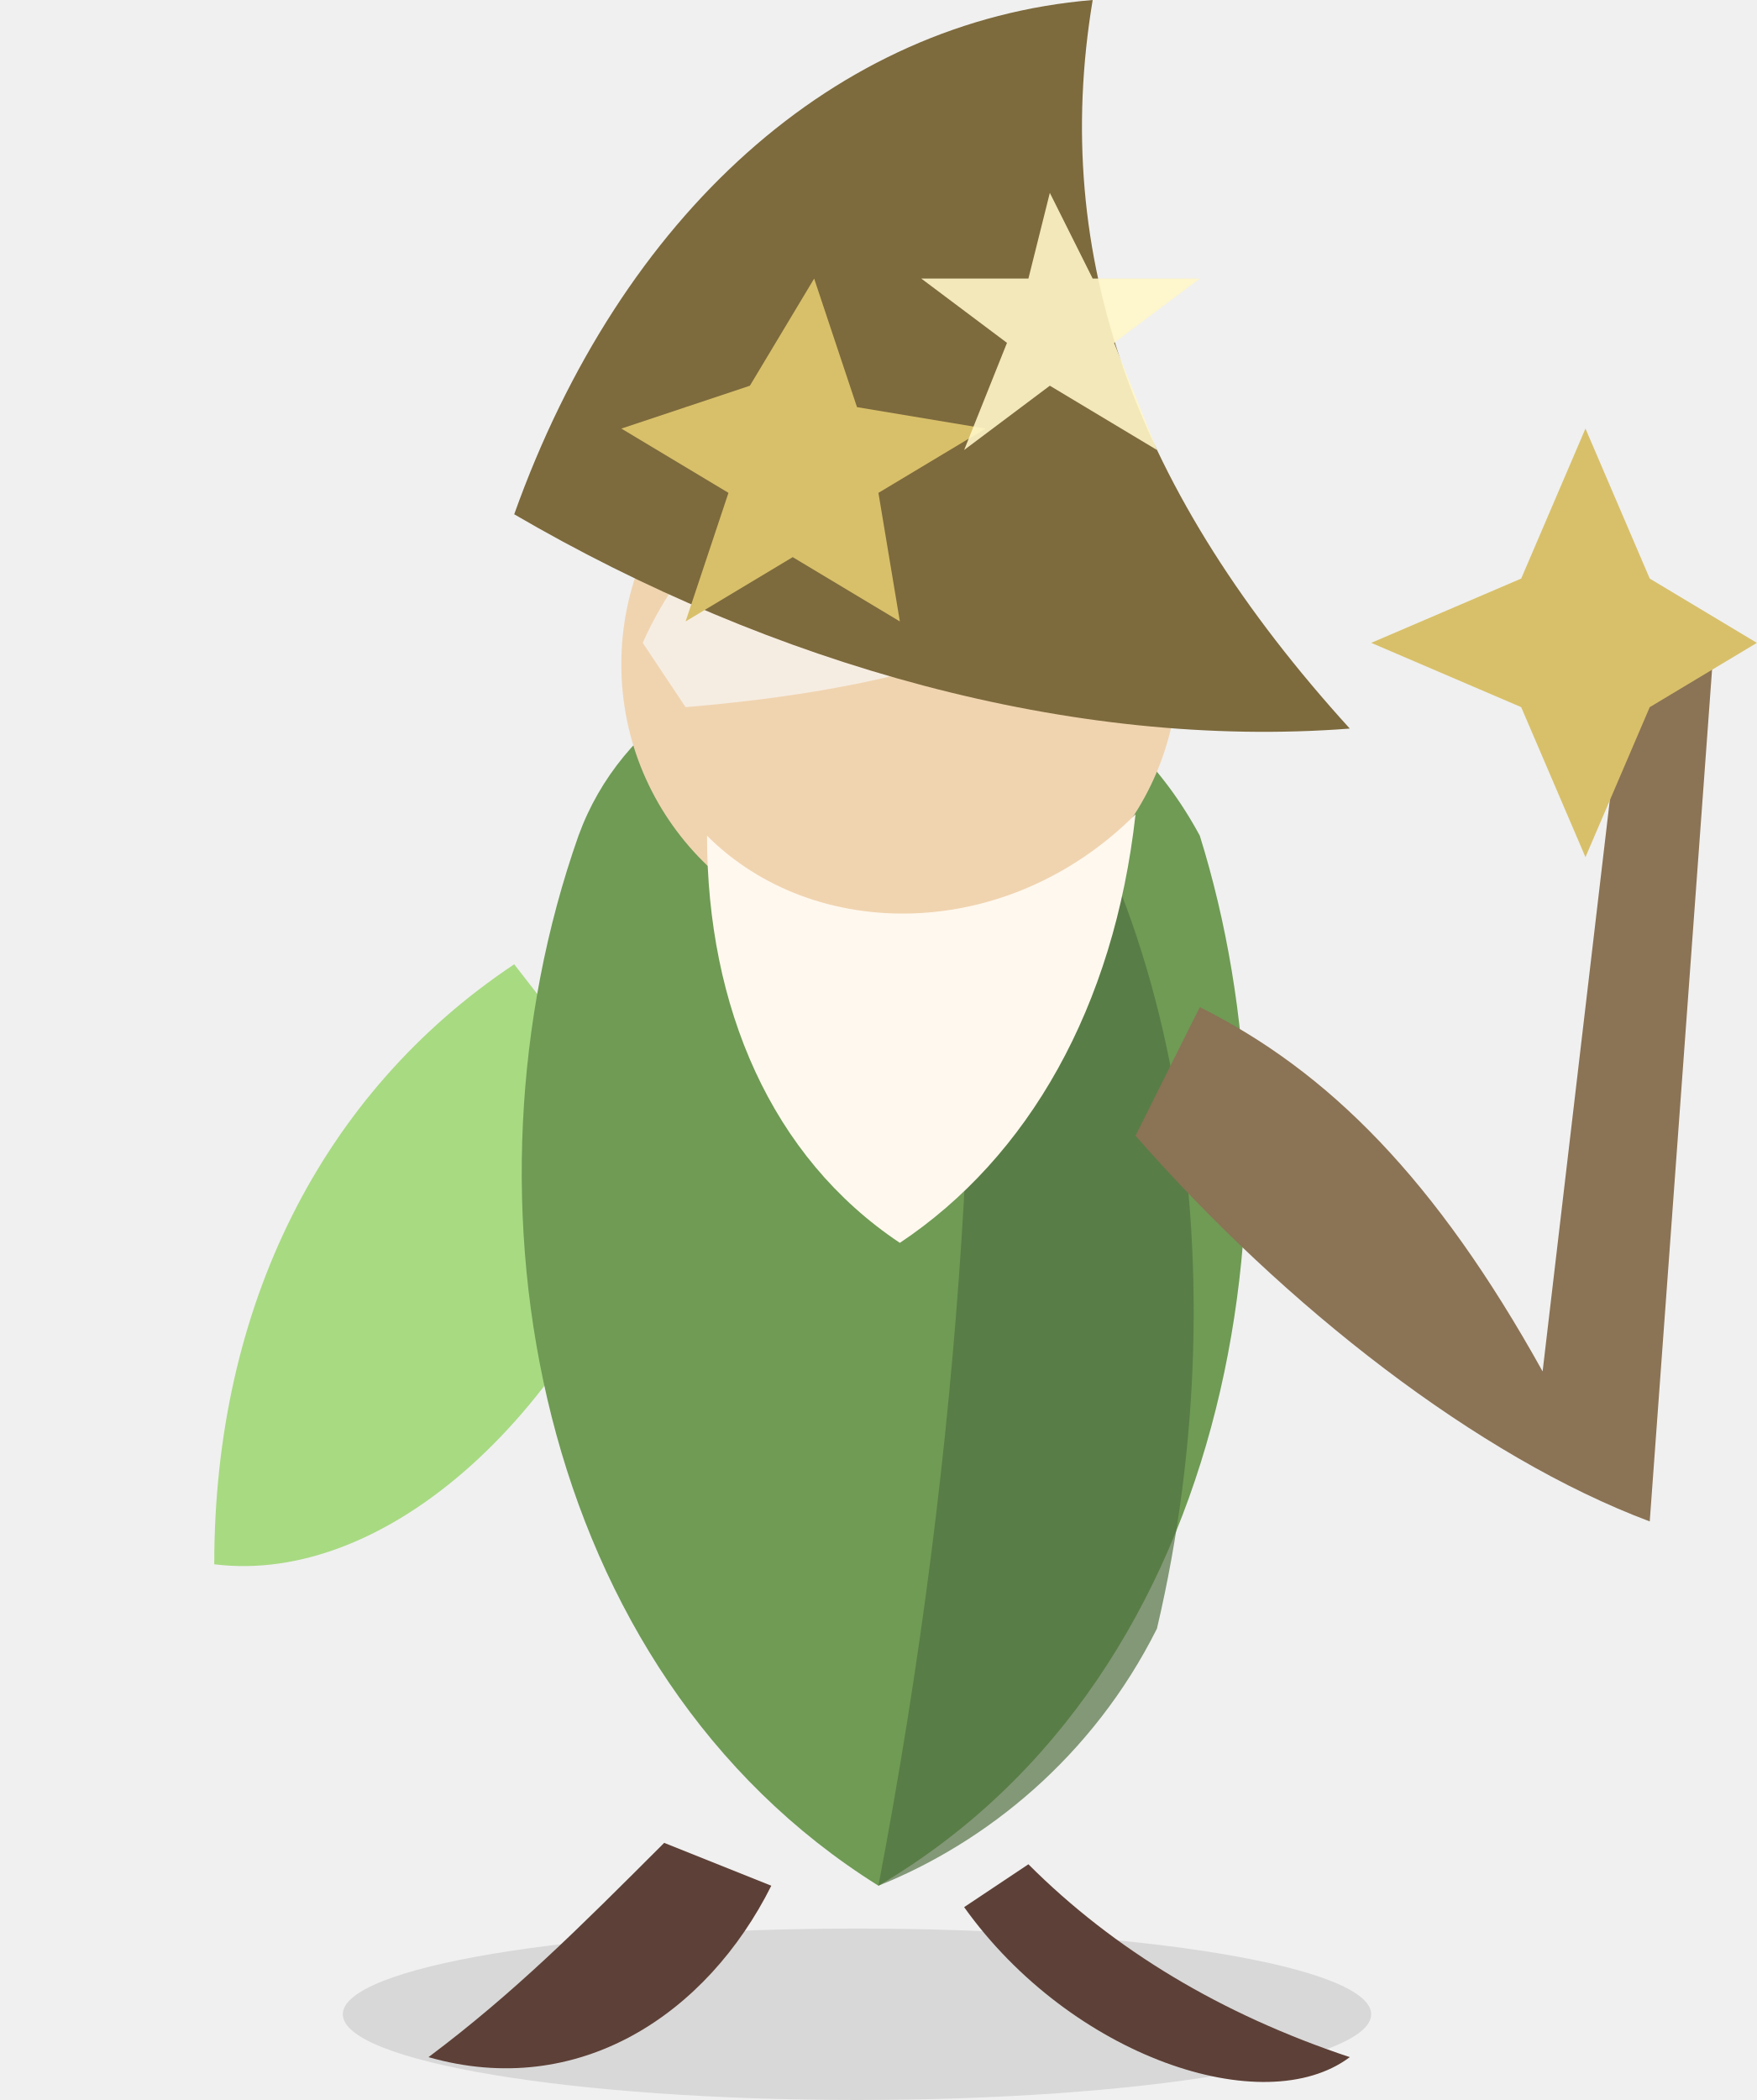
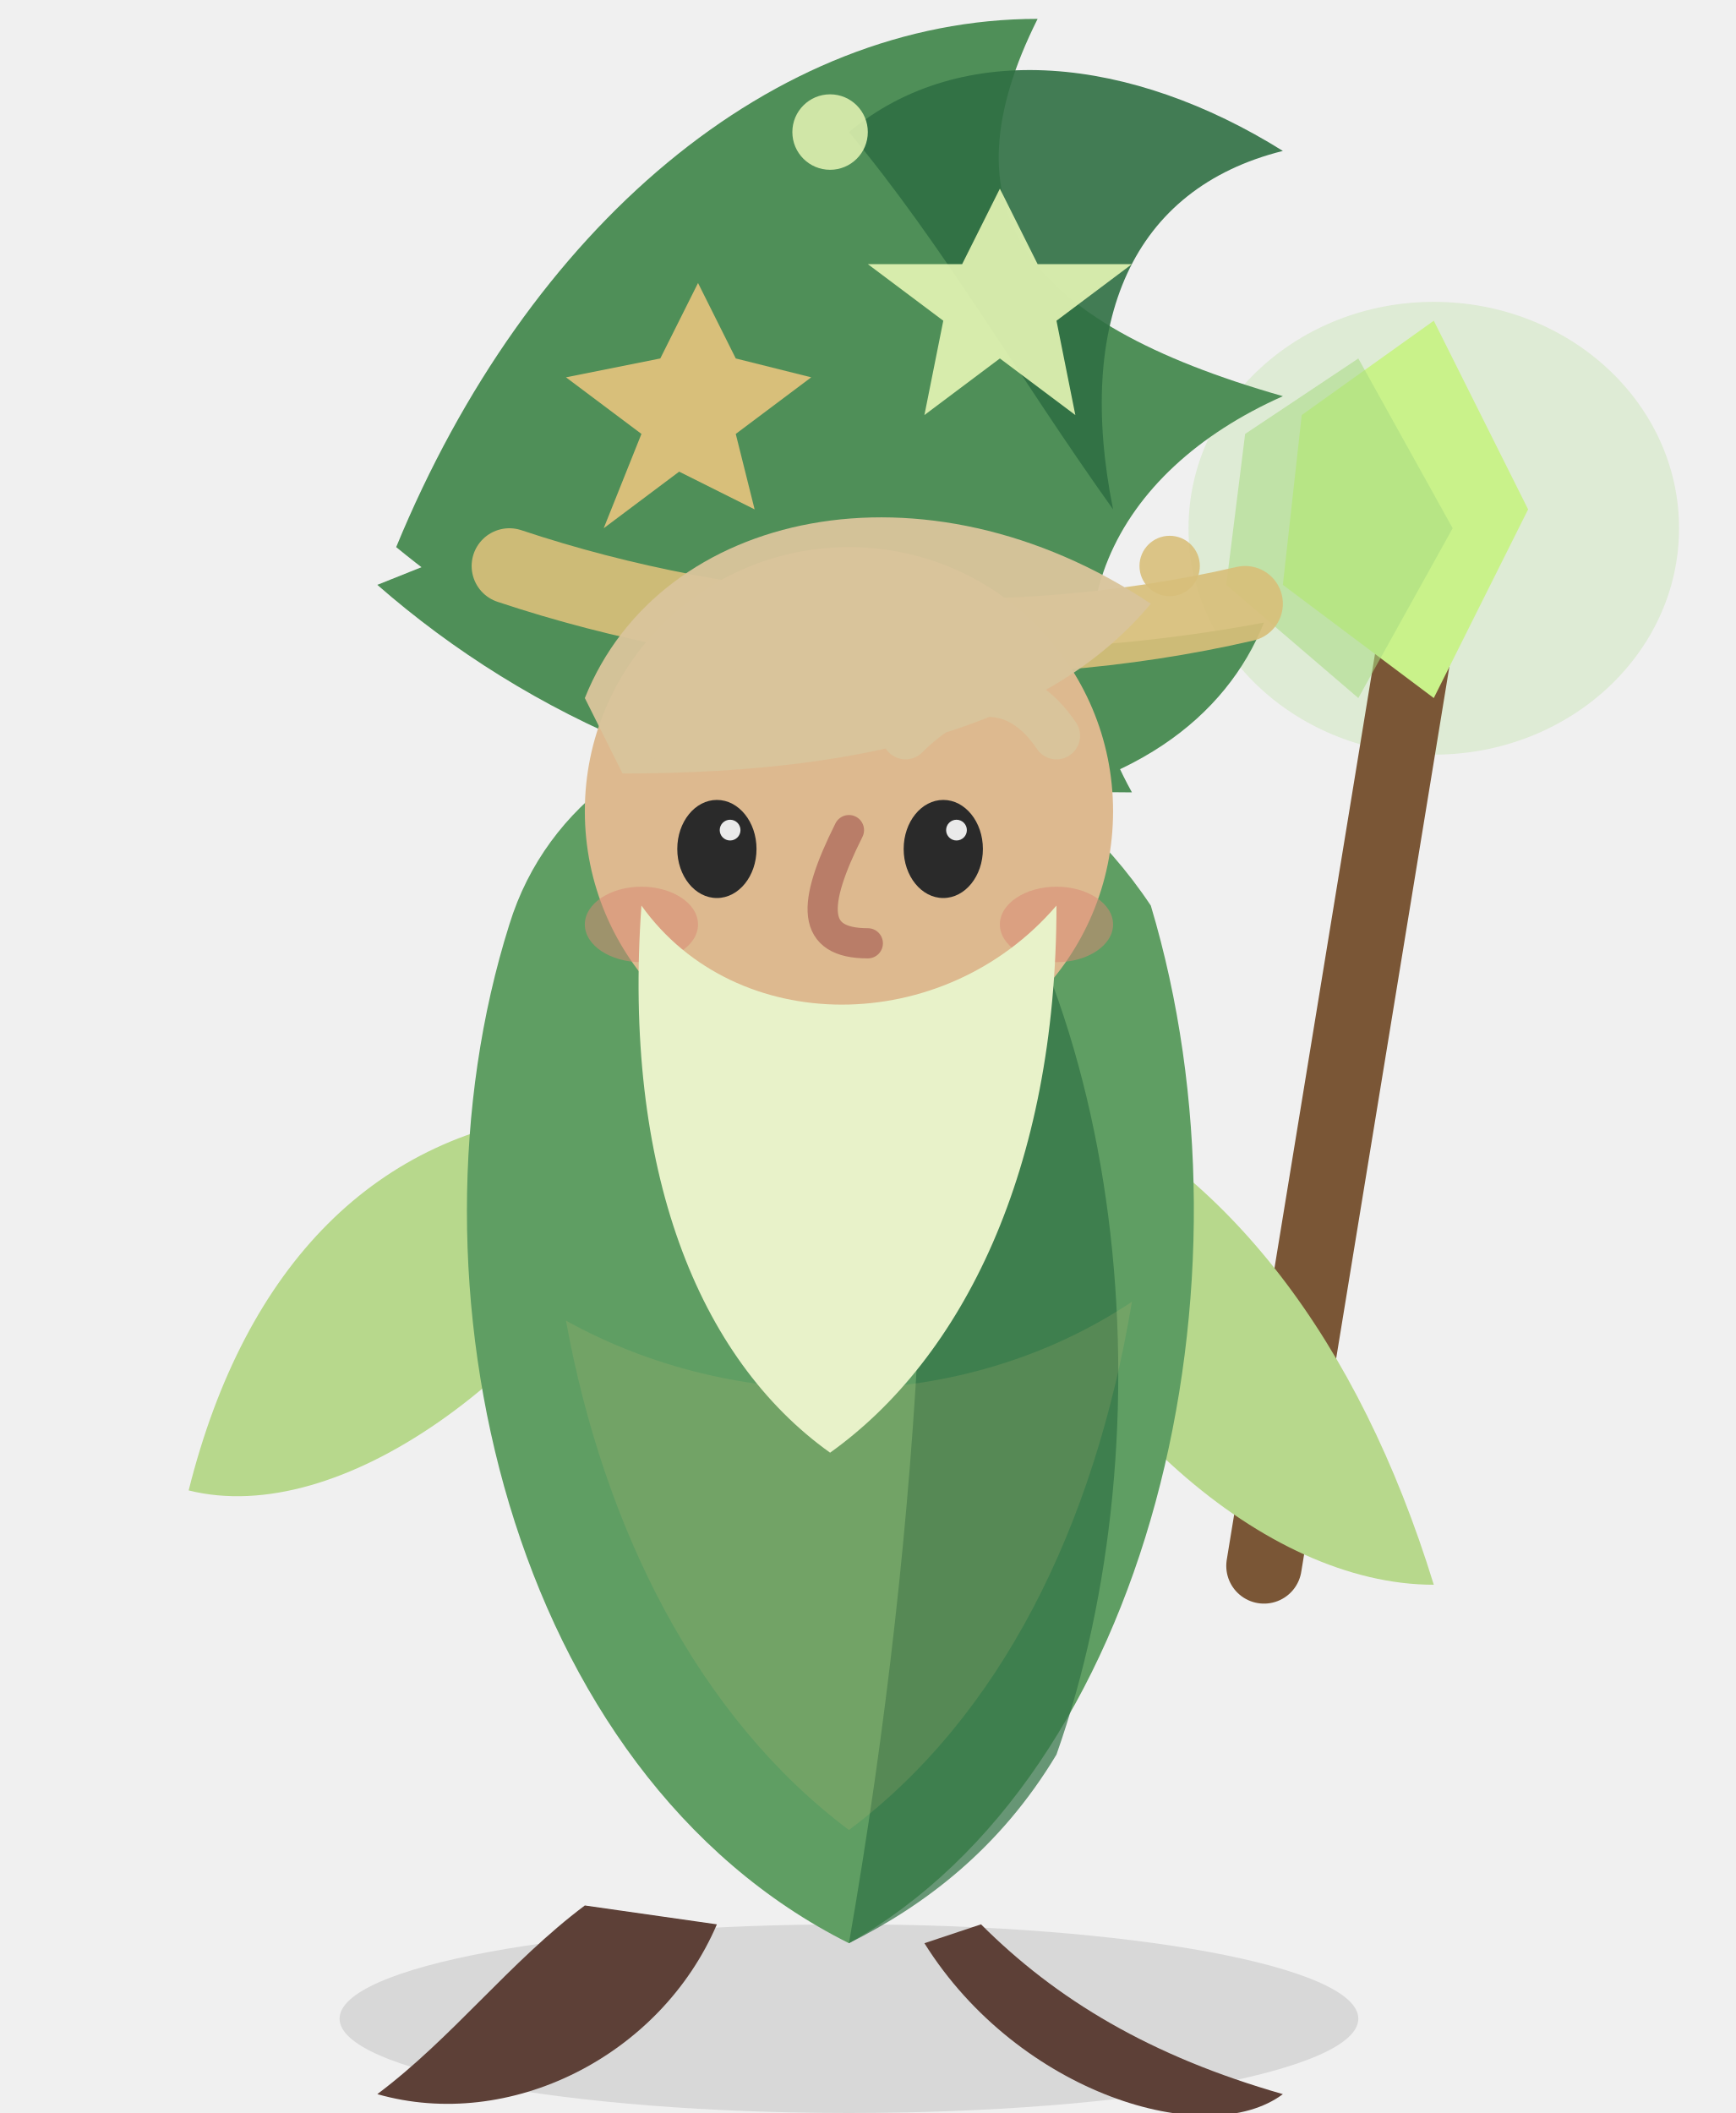
- <svg xmlns="http://www.w3.org/2000/svg" width="82" height="98" viewBox="0 0 82 98">
-   <ellipse cx="40" cy="94" rx="24" ry="4" fill="#000000" opacity="0.1" />
-   <path d="M24 45C15 51 10 61 10 73C18 74 27 66 31 54Z" fill="#a8da82" />
-   <path d="M27 39C31 28 49 26 56 39C61 55 58 78 41 88C25 78 21 56 27 39Z" fill="#6f9b55" />
-   <path d="M45 30C55 40 58 59 54 76C51 82 46 86 41 88C45 67 46 48 45 30Z" fill="#4f6f3f" opacity="0.68" />
-   <circle cx="42" cy="31" r="13" fill="#f0d4b0" />
-   <path d="M30 30C34 21 45 17 55 23C52 29 44 32 32 33Z" fill="#f6f0e8" opacity="0.9" />
-   <path d="M33 39C38 44 47 44 53 38C52 47 48 54 42 58C36 54 33 47 33 39Z" fill="#fff8ee" />
-   <circle cx="47" cy="30" r="1.4" fill="#2a2a2a" />
-   <path d="M24 24C29 10 39 1 51 0C49 12 53 23 63 34C50 35 36 31 24 24Z" fill="#7d6a3d" />
-   <path d="M35 18L38 13L40 19L46 20L41 23L42 29L37 26L32 29L34 23L29 20Z" fill="#d8c06a" />
-   <path d="M49 9L51 13L56 13L52 16L54 21L49 18L45 21L47 16L43 13L48 13Z" fill="#fff6c8" opacity="0.9" />
-   <path d="M56 47C62 50 67 55 72 64L76 30L80 30L77 71C69 68 60 61 53 53Z" fill="#8b7355" />
-   <path d="M74 20L77 27L82 30L77 33L74 40L71 33L64 30L71 27Z" fill="#d8c06a" />
-   <path d="M31 86C27 90 24 93 20 96C27 98 33 94 36 88Z" fill="#5d4037" />
-   <path d="M48 87C52 91 57 94 63 96C59 99 50 96 45 89Z" fill="#5d4037" />
+ <svg xmlns="http://www.w3.org/2000/svg" width="92" height="112" viewBox="0 0 92 112">
+   <ellipse cx="45" cy="107" rx="27" ry="5" fill="#000000" opacity="0.1" />
+   <ellipse cx="76" cy="28" rx="13" ry="12" fill="#a8da82" opacity="0.25" />
+   <path d="M67 83L76 28" fill="none" stroke="#7a5636" stroke-width="4" stroke-linecap="round" />
+   <path d="M76 17L81 27L76 37L68 31L69 22Z" fill="#c9f28a" />
+   <path d="M72 19L77 28L72 37L65 31L66 23Z" fill="#a8da82" opacity="0.55" transform="translate(0 0)" />
+   <path d="M30 59C20 60 13 67 10 79C18 81 29 73 35 62Z" fill="#b7d88c" />
+   <path d="M56 58C65 62 72 71 76 84C67 84 57 75 52 63Z" fill="#b7d88c" />
+   <path d="M27 49C31 36 51 33 61 48C67 68 61 94 45 103C27 94 21 68 27 49Z" fill="#5f9e63" />
+   <path d="M48 39C60 52 62 76 56 93C53 98 49 101 45 103C49 80 50 58 48 39Z" fill="#327345" opacity="0.72" />
+   <path d="M30 70C39 75 51 75 60 69C58 81 53 91 45 97C37 91 32 81 30 70Z" fill="#d8bf7a" opacity="0.16" />
+   <path d="M21 29C28 12 41 1 55 1C50 11 54 17 68 21C59 25 55 33 60 42C45 42 32 38 21 29Z" fill="#4f8f58" />
+   <path d="M45 7C51 2 60 3 68 8C60 10 57 17 59 27C54 20 50 13 45 7Z" fill="#2f6f43" opacity="0.9" />
+   <path d="M35 19L37 15L39 19L43 20L39 23L40 27L36 25L32 28L34 23L30 20Z" fill="#d8bf7a" />
+   <path d="M53 10L55 14L60 14L56 17L57 22L53 19L49 22L50 17L46 14L51 14Z" fill="#e6f6b5" opacity="0.9" />
+   <circle cx="44" cy="7" r="2" fill="#e6f6b5" opacity="0.85" />
+   <circle cx="62" cy="30" r="1.6" fill="#d8bf7a" opacity="0.9" />
+   <path d="M25 29C36 34 51 36 67 33C65 38 60 42 51 43C39 43 28 38 20 31Z" fill="#4f8f58" />
+   <path d="M27 30C39 34 53 35 66 32" fill="none" stroke="#d8bf7a" stroke-width="4" stroke-linecap="round" opacity="0.92" />
+   <circle cx="45" cy="43" r="14" fill="#ddb98f" />
+   <path d="M31 37C35 27 49 24 61 32C56 38 47 41 33 41Z" fill="#d9c49b" opacity="0.95" />
+   <ellipse cx="38" cy="45" rx="2.1" ry="2.6" fill="#2a2a2a" />
+   <ellipse cx="50" cy="45" rx="2.1" ry="2.6" fill="#2a2a2a" />
+   <circle cx="38.7" cy="44" r="0.55" fill="#ffffff" opacity="0.9" />
+   <circle cx="50.7" cy="44" r="0.55" fill="#ffffff" opacity="0.9" />
+   <path d="M35 39C38 36 41 36 43 39" fill="none" stroke="#d9c49b" stroke-width="2.5" stroke-linecap="round" />
+   <path d="M48 39C51 36 54 36 56 39" fill="none" stroke="#d9c49b" stroke-width="2.5" stroke-linecap="round" />
+   <ellipse cx="34" cy="49" rx="3" ry="2" fill="#d98975" opacity="0.52" />
+   <ellipse cx="56" cy="49" rx="3" ry="2" fill="#d98975" opacity="0.52" />
+   <path d="M45 44C43 48 43 50 46 50" fill="none" stroke="#b97d68" stroke-width="1.6" stroke-linecap="round" />
+   <path d="M34 48C39 55 50 55 56 48C56 62 51 72 44 77C37 72 33 62 34 48Z" fill="#e8f2c9" />
+   <path d="M31 101C27 104 24 108 20 111C27 113 35 109 38 102Z" fill="#5d4037" />
+   <path d="M52 102C56 106 61 109 68 111C64 114 54 111 49 103Z" fill="#5d4037" />
</svg>
